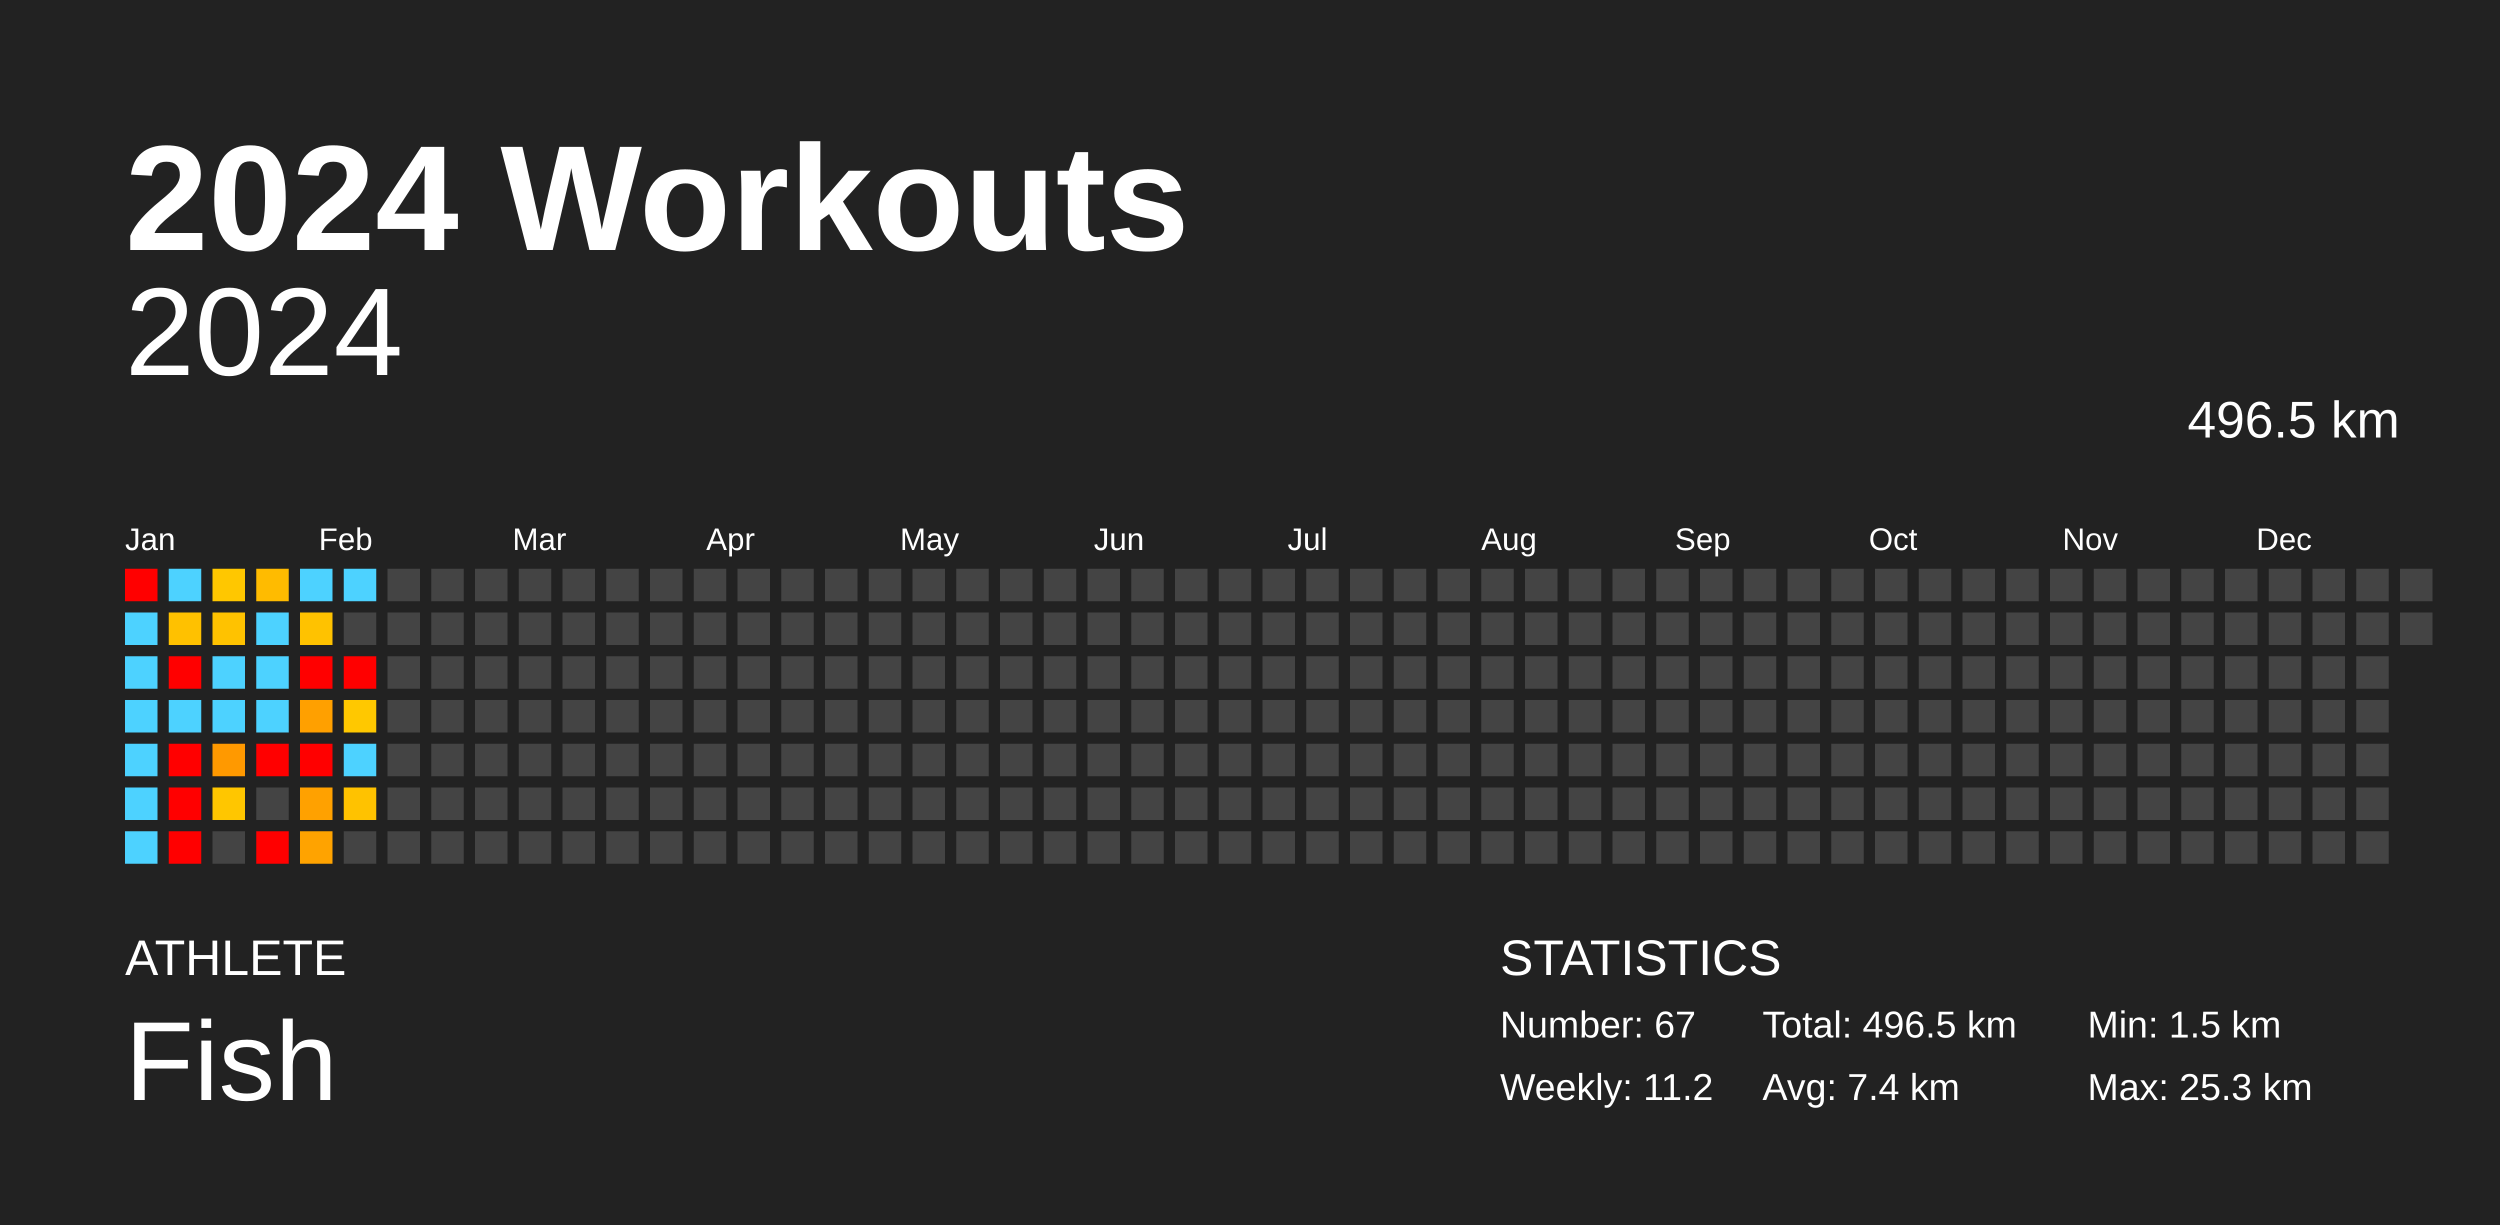
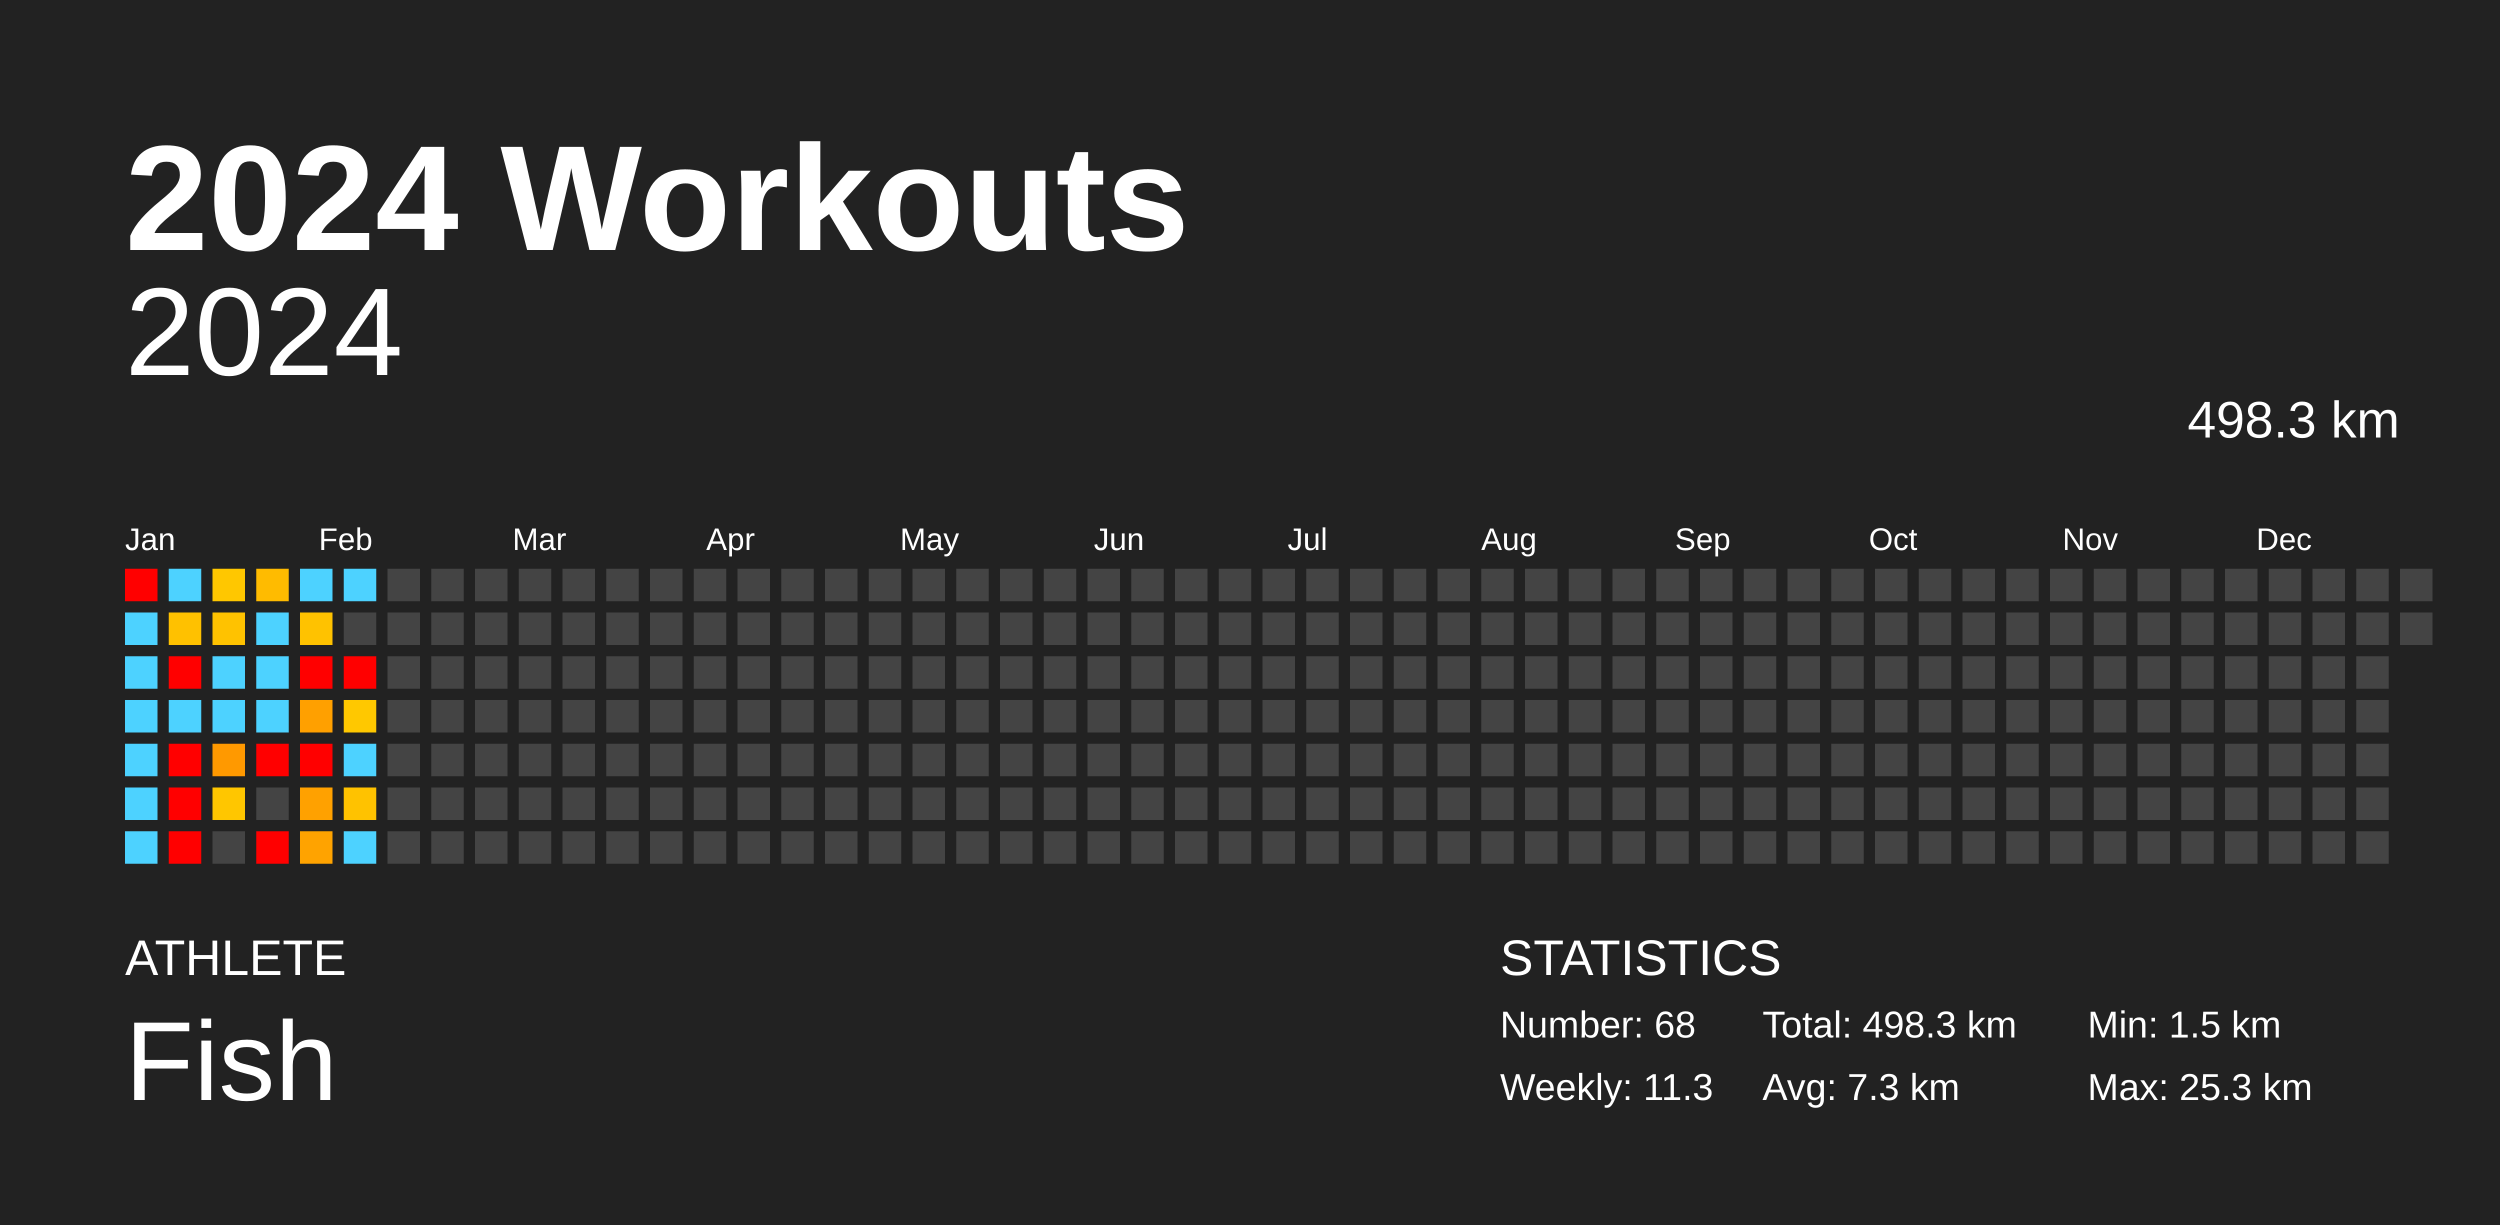
<svg xmlns="http://www.w3.org/2000/svg" baseProfile="full" height="98mm" version="1.1" viewBox="0,0,200,98" width="200mm">
  <defs />
  <rect fill="#222222" height="98" width="200" x="0" y="0" />
  <text fill="#FFFFFF" style="font-size:12px; font-family:Arial; font-weight:bold;" x="10" y="20">2024 Workouts</text>
  <text fill="#FFFFFF" style="font-size:4px; font-family:Arial" x="10" y="78">ATHLETE</text>
  <text fill="#FFFFFF" style="font-size:9px; font-family:Arial" x="10" y="88">Fish</text>
  <text fill="#FFFFFF" style="font-size:4px; font-family:Arial" x="120" y="78">STATISTICS</text>
-   <text fill="#FFFFFF" style="font-size:3px; font-family:Arial" x="120" y="83">Number: 67</text>
-   <text fill="#FFFFFF" style="font-size:3px; font-family:Arial" x="120" y="88">Weekly: 11.2</text>
-   <text fill="#FFFFFF" style="font-size:3px; font-family:Arial" x="141" y="83">Total: 496.5 km</text>
-   <text fill="#FFFFFF" style="font-size:3px; font-family:Arial" x="141" y="88">Avg: 7.4 km</text>
+   <text fill="#FFFFFF" style="font-size:3px; font-family:Arial" x="120" y="83">Number: 68</text>
+   <text fill="#FFFFFF" style="font-size:3px; font-family:Arial" x="120" y="88">Weekly: 11.3</text>
+   <text fill="#FFFFFF" style="font-size:3px; font-family:Arial" x="141" y="83">Total: 498.3 km</text>
+   <text fill="#FFFFFF" style="font-size:3px; font-family:Arial" x="141" y="88">Avg: 7.3 km</text>
  <text fill="#FFFFFF" style="font-size:3px; font-family:Arial" x="167" y="83">Min: 1.5 km</text>
  <text fill="#FFFFFF" style="font-size:3px; font-family:Arial" x="167" y="88">Max: 25.3 km</text>
  <text alignment-baseline="hanging" fill="#FFFFFF" style="font-size:10.0px; font-family:Arial;" x="10" y="30">2024</text>
-   <text alignment-baseline="hanging" fill="#FFFFFF" style="font-size:4.125px; font-family:Arial;" x="175" y="35">496.5 km</text>
+   <text alignment-baseline="hanging" fill="#FFFFFF" style="font-size:4.125px; font-family:Arial;" x="175" y="35">498.3 km</text>
  <text fill="#FFFFFF" style="font-size:2.5px; font-family:Arial" x="10.0" y="44">Jan</text>
  <text fill="#FFFFFF" style="font-size:2.5px; font-family:Arial" x="25.5" y="44">Feb</text>
  <text fill="#FFFFFF" style="font-size:2.5px; font-family:Arial" x="41.0" y="44">Mar</text>
  <text fill="#FFFFFF" style="font-size:2.5px; font-family:Arial" x="56.5" y="44">Apr</text>
  <text fill="#FFFFFF" style="font-size:2.5px; font-family:Arial" x="72.0" y="44">May</text>
  <text fill="#FFFFFF" style="font-size:2.5px; font-family:Arial" x="87.5" y="44">Jun</text>
  <text fill="#FFFFFF" style="font-size:2.5px; font-family:Arial" x="103.0" y="44">Jul</text>
  <text fill="#FFFFFF" style="font-size:2.5px; font-family:Arial" x="118.5" y="44">Aug</text>
  <text fill="#FFFFFF" style="font-size:2.5px; font-family:Arial" x="134.0" y="44">Sep</text>
  <text fill="#FFFFFF" style="font-size:2.5px; font-family:Arial" x="149.5" y="44">Oct</text>
  <text fill="#FFFFFF" style="font-size:2.5px; font-family:Arial" x="165.0" y="44">Nov</text>
  <text fill="#FFFFFF" style="font-size:2.5px; font-family:Arial" x="180.5" y="44">Dec</text>
  <rect fill="red" height="2.6" width="2.6" x="10.0" y="45.5" />
  <rect fill="#4dd2ff" height="2.6" width="2.6" x="10.0" y="49.0" />
  <rect fill="#4dd2ff" height="2.6" width="2.6" x="10.0" y="52.5" />
  <rect fill="#4dd2ff" height="2.6" width="2.6" x="10.0" y="56.0" />
  <rect fill="#4dd2ff" height="2.6" width="2.6" x="10.0" y="59.5" />
  <rect fill="#4dd2ff" height="2.6" width="2.6" x="10.0" y="63.0" />
  <rect fill="#4dd2ff" height="2.6" width="2.6" x="10.0" y="66.5" />
  <rect fill="#4dd2ff" height="2.6" width="2.6" x="13.5" y="45.5" />
  <rect fill="#ffc100" height="2.6" width="2.6" x="13.5" y="49.0" />
  <rect fill="red" height="2.6" width="2.6" x="13.5" y="52.5" />
  <rect fill="#4dd2ff" height="2.6" width="2.6" x="13.5" y="56.0" />
  <rect fill="red" height="2.6" width="2.6" x="13.5" y="59.5" />
  <rect fill="red" height="2.6" width="2.6" x="13.5" y="63.0" />
  <rect fill="red" height="2.6" width="2.6" x="13.5" y="66.5" />
  <rect fill="#ffc700" height="2.6" width="2.6" x="17.0" y="45.5" />
  <rect fill="#ffc200" height="2.6" width="2.6" x="17.0" y="49.0" />
  <rect fill="#4dd2ff" height="2.6" width="2.6" x="17.0" y="52.5" />
  <rect fill="#4dd2ff" height="2.6" width="2.6" x="17.0" y="56.0" />
  <rect fill="#ff9900" height="2.6" width="2.6" x="17.0" y="59.5" />
  <rect fill="#ffc600" height="2.6" width="2.6" x="17.0" y="63.0" />
  <rect fill="#444444" height="2.6" width="2.6" x="17.0" y="66.5" />
  <rect fill="#ffbb00" height="2.6" width="2.6" x="20.5" y="45.5" />
  <rect fill="#4dd2ff" height="2.6" width="2.6" x="20.5" y="49.0" />
  <rect fill="#4dd2ff" height="2.6" width="2.6" x="20.5" y="52.5" />
  <rect fill="#4dd2ff" height="2.6" width="2.6" x="20.5" y="56.0" />
  <rect fill="red" height="2.6" width="2.6" x="20.5" y="59.5" />
  <rect fill="#444444" height="2.6" width="2.6" x="20.5" y="63.0" />
  <rect fill="red" height="2.6" width="2.6" x="20.5" y="66.5" />
  <rect fill="#4dd2ff" height="2.6" width="2.6" x="24.0" y="45.5" />
  <rect fill="#ffc200" height="2.6" width="2.6" x="24.0" y="49.0" />
  <rect fill="red" height="2.6" width="2.6" x="24.0" y="52.5" />
  <rect fill="#ffa000" height="2.6" width="2.6" x="24.0" y="56.0" />
  <rect fill="red" height="2.6" width="2.6" x="24.0" y="59.5" />
  <rect fill="#ffa100" height="2.6" width="2.6" x="24.0" y="63.0" />
  <rect fill="#ffa300" height="2.6" width="2.6" x="24.0" y="66.5" />
  <rect fill="#4dd2ff" height="2.6" width="2.6" x="27.5" y="45.5" />
  <rect fill="#444444" height="2.6" width="2.6" x="27.5" y="49.0" />
  <rect fill="red" height="2.6" width="2.6" x="27.5" y="52.5" />
  <rect fill="#ffc800" height="2.6" width="2.6" x="27.5" y="56.0" />
  <rect fill="#4dd2ff" height="2.6" width="2.6" x="27.5" y="59.5" />
  <rect fill="#ffc200" height="2.6" width="2.6" x="27.5" y="63.0" />
-   <rect fill="#444444" height="2.6" width="2.6" x="27.5" y="66.5" />
+   <rect fill="#4dd2ff" height="2.6" width="2.6" x="27.5" y="66.5" />
  <rect fill="#444444" height="2.6" width="2.6" x="31.0" y="45.5" />
  <rect fill="#444444" height="2.6" width="2.6" x="31.0" y="49.0" />
  <rect fill="#444444" height="2.6" width="2.6" x="31.0" y="52.5" />
  <rect fill="#444444" height="2.6" width="2.6" x="31.0" y="56.0" />
  <rect fill="#444444" height="2.6" width="2.6" x="31.0" y="59.5" />
  <rect fill="#444444" height="2.6" width="2.6" x="31.0" y="63.0" />
  <rect fill="#444444" height="2.6" width="2.6" x="31.0" y="66.5" />
  <rect fill="#444444" height="2.6" width="2.6" x="34.5" y="45.5" />
  <rect fill="#444444" height="2.6" width="2.6" x="34.5" y="49.0" />
  <rect fill="#444444" height="2.6" width="2.6" x="34.5" y="52.5" />
  <rect fill="#444444" height="2.6" width="2.6" x="34.5" y="56.0" />
  <rect fill="#444444" height="2.6" width="2.6" x="34.5" y="59.5" />
  <rect fill="#444444" height="2.6" width="2.6" x="34.5" y="63.0" />
  <rect fill="#444444" height="2.6" width="2.6" x="34.5" y="66.5" />
  <rect fill="#444444" height="2.6" width="2.6" x="38.0" y="45.5" />
  <rect fill="#444444" height="2.6" width="2.6" x="38.0" y="49.0" />
  <rect fill="#444444" height="2.6" width="2.6" x="38.0" y="52.5" />
  <rect fill="#444444" height="2.6" width="2.6" x="38.0" y="56.0" />
  <rect fill="#444444" height="2.6" width="2.6" x="38.0" y="59.5" />
  <rect fill="#444444" height="2.6" width="2.6" x="38.0" y="63.0" />
  <rect fill="#444444" height="2.6" width="2.6" x="38.0" y="66.5" />
  <rect fill="#444444" height="2.6" width="2.6" x="41.5" y="45.5" />
  <rect fill="#444444" height="2.6" width="2.6" x="41.5" y="49.0" />
  <rect fill="#444444" height="2.6" width="2.6" x="41.5" y="52.5" />
  <rect fill="#444444" height="2.6" width="2.6" x="41.5" y="56.0" />
  <rect fill="#444444" height="2.6" width="2.6" x="41.5" y="59.5" />
  <rect fill="#444444" height="2.6" width="2.6" x="41.5" y="63.0" />
  <rect fill="#444444" height="2.6" width="2.6" x="41.5" y="66.5" />
  <rect fill="#444444" height="2.6" width="2.6" x="45.0" y="45.5" />
  <rect fill="#444444" height="2.6" width="2.6" x="45.0" y="49.0" />
  <rect fill="#444444" height="2.6" width="2.6" x="45.0" y="52.5" />
  <rect fill="#444444" height="2.6" width="2.6" x="45.0" y="56.0" />
  <rect fill="#444444" height="2.6" width="2.6" x="45.0" y="59.5" />
  <rect fill="#444444" height="2.6" width="2.6" x="45.0" y="63.0" />
  <rect fill="#444444" height="2.6" width="2.6" x="45.0" y="66.5" />
  <rect fill="#444444" height="2.6" width="2.6" x="48.5" y="45.5" />
  <rect fill="#444444" height="2.6" width="2.6" x="48.5" y="49.0" />
  <rect fill="#444444" height="2.6" width="2.6" x="48.5" y="52.5" />
  <rect fill="#444444" height="2.6" width="2.6" x="48.5" y="56.0" />
  <rect fill="#444444" height="2.6" width="2.6" x="48.5" y="59.5" />
  <rect fill="#444444" height="2.6" width="2.6" x="48.5" y="63.0" />
  <rect fill="#444444" height="2.6" width="2.6" x="48.5" y="66.5" />
  <rect fill="#444444" height="2.6" width="2.6" x="52.0" y="45.5" />
  <rect fill="#444444" height="2.6" width="2.6" x="52.0" y="49.0" />
  <rect fill="#444444" height="2.6" width="2.6" x="52.0" y="52.5" />
  <rect fill="#444444" height="2.6" width="2.6" x="52.0" y="56.0" />
  <rect fill="#444444" height="2.6" width="2.6" x="52.0" y="59.5" />
  <rect fill="#444444" height="2.6" width="2.6" x="52.0" y="63.0" />
  <rect fill="#444444" height="2.6" width="2.6" x="52.0" y="66.5" />
  <rect fill="#444444" height="2.6" width="2.6" x="55.5" y="45.5" />
  <rect fill="#444444" height="2.6" width="2.6" x="55.5" y="49.0" />
  <rect fill="#444444" height="2.6" width="2.6" x="55.5" y="52.5" />
  <rect fill="#444444" height="2.6" width="2.6" x="55.5" y="56.0" />
  <rect fill="#444444" height="2.6" width="2.6" x="55.5" y="59.5" />
  <rect fill="#444444" height="2.6" width="2.6" x="55.5" y="63.0" />
  <rect fill="#444444" height="2.6" width="2.6" x="55.5" y="66.5" />
  <rect fill="#444444" height="2.6" width="2.6" x="59.0" y="45.5" />
  <rect fill="#444444" height="2.6" width="2.6" x="59.0" y="49.0" />
  <rect fill="#444444" height="2.6" width="2.6" x="59.0" y="52.5" />
  <rect fill="#444444" height="2.6" width="2.6" x="59.0" y="56.0" />
  <rect fill="#444444" height="2.6" width="2.6" x="59.0" y="59.5" />
  <rect fill="#444444" height="2.6" width="2.6" x="59.0" y="63.0" />
  <rect fill="#444444" height="2.6" width="2.6" x="59.0" y="66.5" />
  <rect fill="#444444" height="2.6" width="2.6" x="62.5" y="45.5" />
  <rect fill="#444444" height="2.6" width="2.6" x="62.5" y="49.0" />
  <rect fill="#444444" height="2.6" width="2.6" x="62.5" y="52.5" />
  <rect fill="#444444" height="2.6" width="2.6" x="62.5" y="56.0" />
  <rect fill="#444444" height="2.6" width="2.6" x="62.5" y="59.5" />
  <rect fill="#444444" height="2.6" width="2.6" x="62.5" y="63.0" />
  <rect fill="#444444" height="2.6" width="2.6" x="62.5" y="66.5" />
  <rect fill="#444444" height="2.6" width="2.6" x="66.0" y="45.5" />
  <rect fill="#444444" height="2.6" width="2.6" x="66.0" y="49.0" />
  <rect fill="#444444" height="2.6" width="2.6" x="66.0" y="52.5" />
  <rect fill="#444444" height="2.6" width="2.6" x="66.0" y="56.0" />
  <rect fill="#444444" height="2.6" width="2.6" x="66.0" y="59.5" />
  <rect fill="#444444" height="2.6" width="2.6" x="66.0" y="63.0" />
  <rect fill="#444444" height="2.6" width="2.6" x="66.0" y="66.5" />
  <rect fill="#444444" height="2.6" width="2.6" x="69.5" y="45.5" />
  <rect fill="#444444" height="2.6" width="2.6" x="69.5" y="49.0" />
  <rect fill="#444444" height="2.6" width="2.6" x="69.5" y="52.5" />
  <rect fill="#444444" height="2.6" width="2.6" x="69.5" y="56.0" />
  <rect fill="#444444" height="2.6" width="2.6" x="69.5" y="59.5" />
  <rect fill="#444444" height="2.6" width="2.6" x="69.5" y="63.0" />
  <rect fill="#444444" height="2.6" width="2.6" x="69.5" y="66.5" />
  <rect fill="#444444" height="2.6" width="2.6" x="73.0" y="45.5" />
  <rect fill="#444444" height="2.6" width="2.6" x="73.0" y="49.0" />
  <rect fill="#444444" height="2.6" width="2.6" x="73.0" y="52.5" />
  <rect fill="#444444" height="2.6" width="2.6" x="73.0" y="56.0" />
  <rect fill="#444444" height="2.6" width="2.6" x="73.0" y="59.5" />
  <rect fill="#444444" height="2.6" width="2.6" x="73.0" y="63.0" />
  <rect fill="#444444" height="2.6" width="2.6" x="73.0" y="66.5" />
  <rect fill="#444444" height="2.6" width="2.6" x="76.5" y="45.5" />
  <rect fill="#444444" height="2.6" width="2.6" x="76.5" y="49.0" />
  <rect fill="#444444" height="2.6" width="2.6" x="76.5" y="52.5" />
  <rect fill="#444444" height="2.6" width="2.6" x="76.5" y="56.0" />
  <rect fill="#444444" height="2.6" width="2.6" x="76.5" y="59.5" />
  <rect fill="#444444" height="2.6" width="2.6" x="76.5" y="63.0" />
  <rect fill="#444444" height="2.6" width="2.6" x="76.5" y="66.5" />
  <rect fill="#444444" height="2.6" width="2.6" x="80.0" y="45.5" />
  <rect fill="#444444" height="2.6" width="2.6" x="80.0" y="49.0" />
  <rect fill="#444444" height="2.6" width="2.6" x="80.0" y="52.5" />
  <rect fill="#444444" height="2.6" width="2.6" x="80.0" y="56.0" />
  <rect fill="#444444" height="2.6" width="2.6" x="80.0" y="59.5" />
  <rect fill="#444444" height="2.6" width="2.6" x="80.0" y="63.0" />
  <rect fill="#444444" height="2.6" width="2.6" x="80.0" y="66.5" />
  <rect fill="#444444" height="2.6" width="2.6" x="83.5" y="45.5" />
  <rect fill="#444444" height="2.6" width="2.6" x="83.5" y="49.0" />
  <rect fill="#444444" height="2.6" width="2.6" x="83.5" y="52.5" />
  <rect fill="#444444" height="2.6" width="2.6" x="83.5" y="56.0" />
  <rect fill="#444444" height="2.6" width="2.6" x="83.5" y="59.5" />
  <rect fill="#444444" height="2.6" width="2.6" x="83.5" y="63.0" />
  <rect fill="#444444" height="2.6" width="2.6" x="83.5" y="66.5" />
  <rect fill="#444444" height="2.6" width="2.6" x="87.0" y="45.5" />
  <rect fill="#444444" height="2.6" width="2.6" x="87.0" y="49.0" />
  <rect fill="#444444" height="2.6" width="2.6" x="87.0" y="52.5" />
  <rect fill="#444444" height="2.6" width="2.6" x="87.0" y="56.0" />
  <rect fill="#444444" height="2.6" width="2.6" x="87.0" y="59.5" />
  <rect fill="#444444" height="2.6" width="2.6" x="87.0" y="63.0" />
  <rect fill="#444444" height="2.6" width="2.6" x="87.0" y="66.5" />
  <rect fill="#444444" height="2.6" width="2.6" x="90.5" y="45.5" />
  <rect fill="#444444" height="2.6" width="2.6" x="90.5" y="49.0" />
  <rect fill="#444444" height="2.6" width="2.6" x="90.5" y="52.5" />
  <rect fill="#444444" height="2.6" width="2.6" x="90.5" y="56.0" />
  <rect fill="#444444" height="2.6" width="2.6" x="90.5" y="59.5" />
  <rect fill="#444444" height="2.6" width="2.6" x="90.5" y="63.0" />
  <rect fill="#444444" height="2.6" width="2.6" x="90.5" y="66.5" />
  <rect fill="#444444" height="2.6" width="2.6" x="94.0" y="45.5" />
  <rect fill="#444444" height="2.6" width="2.6" x="94.0" y="49.0" />
  <rect fill="#444444" height="2.6" width="2.6" x="94.0" y="52.5" />
  <rect fill="#444444" height="2.6" width="2.6" x="94.0" y="56.0" />
  <rect fill="#444444" height="2.6" width="2.6" x="94.0" y="59.5" />
  <rect fill="#444444" height="2.6" width="2.6" x="94.0" y="63.0" />
  <rect fill="#444444" height="2.6" width="2.6" x="94.0" y="66.5" />
  <rect fill="#444444" height="2.6" width="2.6" x="97.5" y="45.5" />
  <rect fill="#444444" height="2.6" width="2.6" x="97.5" y="49.0" />
  <rect fill="#444444" height="2.6" width="2.6" x="97.5" y="52.5" />
  <rect fill="#444444" height="2.6" width="2.6" x="97.5" y="56.0" />
  <rect fill="#444444" height="2.6" width="2.6" x="97.5" y="59.5" />
  <rect fill="#444444" height="2.6" width="2.6" x="97.5" y="63.0" />
  <rect fill="#444444" height="2.6" width="2.6" x="97.5" y="66.5" />
  <rect fill="#444444" height="2.6" width="2.6" x="101.0" y="45.5" />
  <rect fill="#444444" height="2.6" width="2.6" x="101.0" y="49.0" />
  <rect fill="#444444" height="2.6" width="2.6" x="101.0" y="52.5" />
  <rect fill="#444444" height="2.6" width="2.6" x="101.0" y="56.0" />
  <rect fill="#444444" height="2.6" width="2.6" x="101.0" y="59.5" />
  <rect fill="#444444" height="2.6" width="2.6" x="101.0" y="63.0" />
  <rect fill="#444444" height="2.6" width="2.6" x="101.0" y="66.5" />
  <rect fill="#444444" height="2.6" width="2.6" x="104.5" y="45.5" />
  <rect fill="#444444" height="2.6" width="2.6" x="104.5" y="49.0" />
  <rect fill="#444444" height="2.6" width="2.6" x="104.5" y="52.5" />
  <rect fill="#444444" height="2.6" width="2.6" x="104.5" y="56.0" />
  <rect fill="#444444" height="2.6" width="2.6" x="104.5" y="59.5" />
  <rect fill="#444444" height="2.6" width="2.6" x="104.5" y="63.0" />
  <rect fill="#444444" height="2.6" width="2.6" x="104.5" y="66.5" />
  <rect fill="#444444" height="2.6" width="2.6" x="108.0" y="45.5" />
  <rect fill="#444444" height="2.6" width="2.6" x="108.0" y="49.0" />
  <rect fill="#444444" height="2.6" width="2.6" x="108.0" y="52.5" />
  <rect fill="#444444" height="2.6" width="2.6" x="108.0" y="56.0" />
  <rect fill="#444444" height="2.6" width="2.6" x="108.0" y="59.5" />
  <rect fill="#444444" height="2.6" width="2.6" x="108.0" y="63.0" />
  <rect fill="#444444" height="2.6" width="2.6" x="108.0" y="66.5" />
  <rect fill="#444444" height="2.6" width="2.6" x="111.5" y="45.5" />
  <rect fill="#444444" height="2.6" width="2.6" x="111.5" y="49.0" />
  <rect fill="#444444" height="2.6" width="2.6" x="111.5" y="52.5" />
  <rect fill="#444444" height="2.6" width="2.6" x="111.5" y="56.0" />
  <rect fill="#444444" height="2.6" width="2.6" x="111.5" y="59.5" />
  <rect fill="#444444" height="2.6" width="2.6" x="111.5" y="63.0" />
  <rect fill="#444444" height="2.6" width="2.6" x="111.5" y="66.5" />
  <rect fill="#444444" height="2.6" width="2.6" x="115.0" y="45.5" />
  <rect fill="#444444" height="2.6" width="2.6" x="115.0" y="49.0" />
  <rect fill="#444444" height="2.6" width="2.6" x="115.0" y="52.5" />
  <rect fill="#444444" height="2.6" width="2.6" x="115.0" y="56.0" />
  <rect fill="#444444" height="2.6" width="2.6" x="115.0" y="59.5" />
  <rect fill="#444444" height="2.6" width="2.6" x="115.0" y="63.0" />
  <rect fill="#444444" height="2.6" width="2.6" x="115.0" y="66.5" />
  <rect fill="#444444" height="2.6" width="2.6" x="118.5" y="45.5" />
  <rect fill="#444444" height="2.6" width="2.6" x="118.5" y="49.0" />
  <rect fill="#444444" height="2.6" width="2.6" x="118.5" y="52.5" />
  <rect fill="#444444" height="2.6" width="2.6" x="118.5" y="56.0" />
  <rect fill="#444444" height="2.6" width="2.6" x="118.5" y="59.5" />
  <rect fill="#444444" height="2.6" width="2.6" x="118.5" y="63.0" />
  <rect fill="#444444" height="2.6" width="2.6" x="118.5" y="66.5" />
  <rect fill="#444444" height="2.6" width="2.6" x="122.0" y="45.5" />
  <rect fill="#444444" height="2.6" width="2.6" x="122.0" y="49.0" />
  <rect fill="#444444" height="2.6" width="2.6" x="122.0" y="52.5" />
  <rect fill="#444444" height="2.6" width="2.6" x="122.0" y="56.0" />
  <rect fill="#444444" height="2.6" width="2.6" x="122.0" y="59.5" />
  <rect fill="#444444" height="2.6" width="2.6" x="122.0" y="63.0" />
  <rect fill="#444444" height="2.6" width="2.6" x="122.0" y="66.5" />
  <rect fill="#444444" height="2.6" width="2.6" x="125.5" y="45.5" />
  <rect fill="#444444" height="2.6" width="2.6" x="125.5" y="49.0" />
  <rect fill="#444444" height="2.6" width="2.6" x="125.5" y="52.5" />
  <rect fill="#444444" height="2.6" width="2.6" x="125.5" y="56.0" />
  <rect fill="#444444" height="2.6" width="2.6" x="125.5" y="59.5" />
  <rect fill="#444444" height="2.6" width="2.6" x="125.5" y="63.0" />
  <rect fill="#444444" height="2.6" width="2.6" x="125.5" y="66.5" />
  <rect fill="#444444" height="2.6" width="2.6" x="129.0" y="45.5" />
  <rect fill="#444444" height="2.6" width="2.6" x="129.0" y="49.0" />
  <rect fill="#444444" height="2.6" width="2.6" x="129.0" y="52.5" />
  <rect fill="#444444" height="2.6" width="2.6" x="129.0" y="56.0" />
  <rect fill="#444444" height="2.6" width="2.6" x="129.0" y="59.5" />
  <rect fill="#444444" height="2.6" width="2.6" x="129.0" y="63.0" />
  <rect fill="#444444" height="2.6" width="2.6" x="129.0" y="66.5" />
  <rect fill="#444444" height="2.6" width="2.6" x="132.5" y="45.5" />
  <rect fill="#444444" height="2.6" width="2.6" x="132.5" y="49.0" />
  <rect fill="#444444" height="2.6" width="2.6" x="132.5" y="52.5" />
  <rect fill="#444444" height="2.6" width="2.6" x="132.5" y="56.0" />
  <rect fill="#444444" height="2.6" width="2.6" x="132.5" y="59.5" />
  <rect fill="#444444" height="2.6" width="2.6" x="132.5" y="63.0" />
  <rect fill="#444444" height="2.6" width="2.6" x="132.5" y="66.5" />
  <rect fill="#444444" height="2.6" width="2.6" x="136.0" y="45.5" />
  <rect fill="#444444" height="2.6" width="2.6" x="136.0" y="49.0" />
  <rect fill="#444444" height="2.6" width="2.6" x="136.0" y="52.5" />
  <rect fill="#444444" height="2.6" width="2.6" x="136.0" y="56.0" />
  <rect fill="#444444" height="2.6" width="2.6" x="136.0" y="59.5" />
  <rect fill="#444444" height="2.6" width="2.6" x="136.0" y="63.0" />
  <rect fill="#444444" height="2.6" width="2.6" x="136.0" y="66.5" />
  <rect fill="#444444" height="2.6" width="2.6" x="139.5" y="45.5" />
  <rect fill="#444444" height="2.6" width="2.6" x="139.5" y="49.0" />
  <rect fill="#444444" height="2.6" width="2.6" x="139.5" y="52.5" />
  <rect fill="#444444" height="2.6" width="2.6" x="139.5" y="56.0" />
  <rect fill="#444444" height="2.6" width="2.6" x="139.5" y="59.5" />
  <rect fill="#444444" height="2.6" width="2.6" x="139.5" y="63.0" />
  <rect fill="#444444" height="2.6" width="2.6" x="139.5" y="66.5" />
  <rect fill="#444444" height="2.6" width="2.6" x="143.0" y="45.5" />
  <rect fill="#444444" height="2.6" width="2.6" x="143.0" y="49.0" />
  <rect fill="#444444" height="2.6" width="2.6" x="143.0" y="52.5" />
  <rect fill="#444444" height="2.6" width="2.6" x="143.0" y="56.0" />
  <rect fill="#444444" height="2.6" width="2.6" x="143.0" y="59.5" />
  <rect fill="#444444" height="2.6" width="2.6" x="143.0" y="63.0" />
  <rect fill="#444444" height="2.6" width="2.6" x="143.0" y="66.5" />
  <rect fill="#444444" height="2.6" width="2.6" x="146.5" y="45.5" />
  <rect fill="#444444" height="2.6" width="2.6" x="146.5" y="49.0" />
  <rect fill="#444444" height="2.6" width="2.6" x="146.5" y="52.5" />
  <rect fill="#444444" height="2.6" width="2.6" x="146.5" y="56.0" />
  <rect fill="#444444" height="2.6" width="2.6" x="146.5" y="59.5" />
  <rect fill="#444444" height="2.6" width="2.6" x="146.5" y="63.0" />
  <rect fill="#444444" height="2.6" width="2.6" x="146.5" y="66.5" />
  <rect fill="#444444" height="2.6" width="2.6" x="150.0" y="45.5" />
  <rect fill="#444444" height="2.6" width="2.6" x="150.0" y="49.0" />
  <rect fill="#444444" height="2.6" width="2.6" x="150.0" y="52.5" />
  <rect fill="#444444" height="2.6" width="2.6" x="150.0" y="56.0" />
  <rect fill="#444444" height="2.6" width="2.6" x="150.0" y="59.5" />
  <rect fill="#444444" height="2.6" width="2.6" x="150.0" y="63.0" />
  <rect fill="#444444" height="2.6" width="2.6" x="150.0" y="66.5" />
  <rect fill="#444444" height="2.6" width="2.6" x="153.5" y="45.5" />
  <rect fill="#444444" height="2.6" width="2.6" x="153.5" y="49.0" />
  <rect fill="#444444" height="2.6" width="2.6" x="153.5" y="52.5" />
  <rect fill="#444444" height="2.6" width="2.6" x="153.5" y="56.0" />
  <rect fill="#444444" height="2.6" width="2.6" x="153.5" y="59.5" />
  <rect fill="#444444" height="2.6" width="2.6" x="153.5" y="63.0" />
  <rect fill="#444444" height="2.6" width="2.6" x="153.5" y="66.5" />
  <rect fill="#444444" height="2.6" width="2.6" x="157.0" y="45.5" />
  <rect fill="#444444" height="2.6" width="2.6" x="157.0" y="49.0" />
  <rect fill="#444444" height="2.6" width="2.6" x="157.0" y="52.5" />
  <rect fill="#444444" height="2.6" width="2.6" x="157.0" y="56.0" />
  <rect fill="#444444" height="2.6" width="2.6" x="157.0" y="59.5" />
  <rect fill="#444444" height="2.6" width="2.6" x="157.0" y="63.0" />
  <rect fill="#444444" height="2.6" width="2.6" x="157.0" y="66.5" />
  <rect fill="#444444" height="2.6" width="2.6" x="160.5" y="45.5" />
  <rect fill="#444444" height="2.6" width="2.6" x="160.5" y="49.0" />
  <rect fill="#444444" height="2.6" width="2.6" x="160.5" y="52.5" />
  <rect fill="#444444" height="2.6" width="2.6" x="160.5" y="56.0" />
  <rect fill="#444444" height="2.6" width="2.6" x="160.5" y="59.5" />
  <rect fill="#444444" height="2.6" width="2.6" x="160.5" y="63.0" />
  <rect fill="#444444" height="2.6" width="2.6" x="160.5" y="66.5" />
  <rect fill="#444444" height="2.6" width="2.6" x="164.0" y="45.5" />
  <rect fill="#444444" height="2.6" width="2.6" x="164.0" y="49.0" />
  <rect fill="#444444" height="2.6" width="2.6" x="164.0" y="52.5" />
  <rect fill="#444444" height="2.6" width="2.6" x="164.0" y="56.0" />
  <rect fill="#444444" height="2.6" width="2.6" x="164.0" y="59.5" />
  <rect fill="#444444" height="2.6" width="2.6" x="164.0" y="63.0" />
  <rect fill="#444444" height="2.6" width="2.6" x="164.0" y="66.5" />
  <rect fill="#444444" height="2.6" width="2.6" x="167.5" y="45.5" />
  <rect fill="#444444" height="2.6" width="2.6" x="167.5" y="49.0" />
  <rect fill="#444444" height="2.6" width="2.6" x="167.5" y="52.5" />
  <rect fill="#444444" height="2.6" width="2.6" x="167.5" y="56.0" />
  <rect fill="#444444" height="2.6" width="2.6" x="167.5" y="59.5" />
  <rect fill="#444444" height="2.6" width="2.6" x="167.5" y="63.0" />
  <rect fill="#444444" height="2.6" width="2.6" x="167.5" y="66.5" />
  <rect fill="#444444" height="2.6" width="2.6" x="171.0" y="45.5" />
  <rect fill="#444444" height="2.6" width="2.6" x="171.0" y="49.0" />
  <rect fill="#444444" height="2.6" width="2.6" x="171.0" y="52.5" />
  <rect fill="#444444" height="2.6" width="2.6" x="171.0" y="56.0" />
  <rect fill="#444444" height="2.6" width="2.6" x="171.0" y="59.5" />
  <rect fill="#444444" height="2.6" width="2.6" x="171.0" y="63.0" />
  <rect fill="#444444" height="2.6" width="2.6" x="171.0" y="66.5" />
  <rect fill="#444444" height="2.6" width="2.6" x="174.5" y="45.5" />
  <rect fill="#444444" height="2.6" width="2.6" x="174.5" y="49.0" />
  <rect fill="#444444" height="2.6" width="2.6" x="174.5" y="52.5" />
  <rect fill="#444444" height="2.6" width="2.6" x="174.5" y="56.0" />
  <rect fill="#444444" height="2.6" width="2.6" x="174.5" y="59.5" />
  <rect fill="#444444" height="2.6" width="2.6" x="174.5" y="63.0" />
  <rect fill="#444444" height="2.6" width="2.6" x="174.5" y="66.5" />
  <rect fill="#444444" height="2.6" width="2.6" x="178.0" y="45.5" />
  <rect fill="#444444" height="2.6" width="2.6" x="178.0" y="49.0" />
  <rect fill="#444444" height="2.6" width="2.6" x="178.0" y="52.5" />
  <rect fill="#444444" height="2.6" width="2.6" x="178.0" y="56.0" />
  <rect fill="#444444" height="2.6" width="2.6" x="178.0" y="59.5" />
  <rect fill="#444444" height="2.6" width="2.6" x="178.0" y="63.0" />
  <rect fill="#444444" height="2.6" width="2.6" x="178.0" y="66.5" />
  <rect fill="#444444" height="2.6" width="2.6" x="181.5" y="45.5" />
  <rect fill="#444444" height="2.6" width="2.6" x="181.5" y="49.0" />
  <rect fill="#444444" height="2.6" width="2.6" x="181.5" y="52.5" />
  <rect fill="#444444" height="2.6" width="2.6" x="181.5" y="56.0" />
  <rect fill="#444444" height="2.6" width="2.6" x="181.5" y="59.5" />
  <rect fill="#444444" height="2.6" width="2.6" x="181.5" y="63.0" />
  <rect fill="#444444" height="2.6" width="2.6" x="181.5" y="66.5" />
  <rect fill="#444444" height="2.6" width="2.6" x="185.0" y="45.5" />
  <rect fill="#444444" height="2.6" width="2.6" x="185.0" y="49.0" />
  <rect fill="#444444" height="2.6" width="2.6" x="185.0" y="52.5" />
  <rect fill="#444444" height="2.6" width="2.6" x="185.0" y="56.0" />
  <rect fill="#444444" height="2.6" width="2.6" x="185.0" y="59.5" />
  <rect fill="#444444" height="2.6" width="2.6" x="185.0" y="63.0" />
  <rect fill="#444444" height="2.6" width="2.6" x="185.0" y="66.5" />
  <rect fill="#444444" height="2.6" width="2.6" x="188.5" y="45.5" />
  <rect fill="#444444" height="2.6" width="2.6" x="188.5" y="49.0" />
  <rect fill="#444444" height="2.6" width="2.6" x="188.5" y="52.5" />
  <rect fill="#444444" height="2.6" width="2.6" x="188.5" y="56.0" />
  <rect fill="#444444" height="2.6" width="2.6" x="188.5" y="59.5" />
  <rect fill="#444444" height="2.6" width="2.6" x="188.5" y="63.0" />
  <rect fill="#444444" height="2.6" width="2.6" x="188.5" y="66.5" />
  <rect fill="#444444" height="2.6" width="2.6" x="192.0" y="45.5" />
  <rect fill="#444444" height="2.6" width="2.6" x="192.0" y="49.0" />
</svg>
